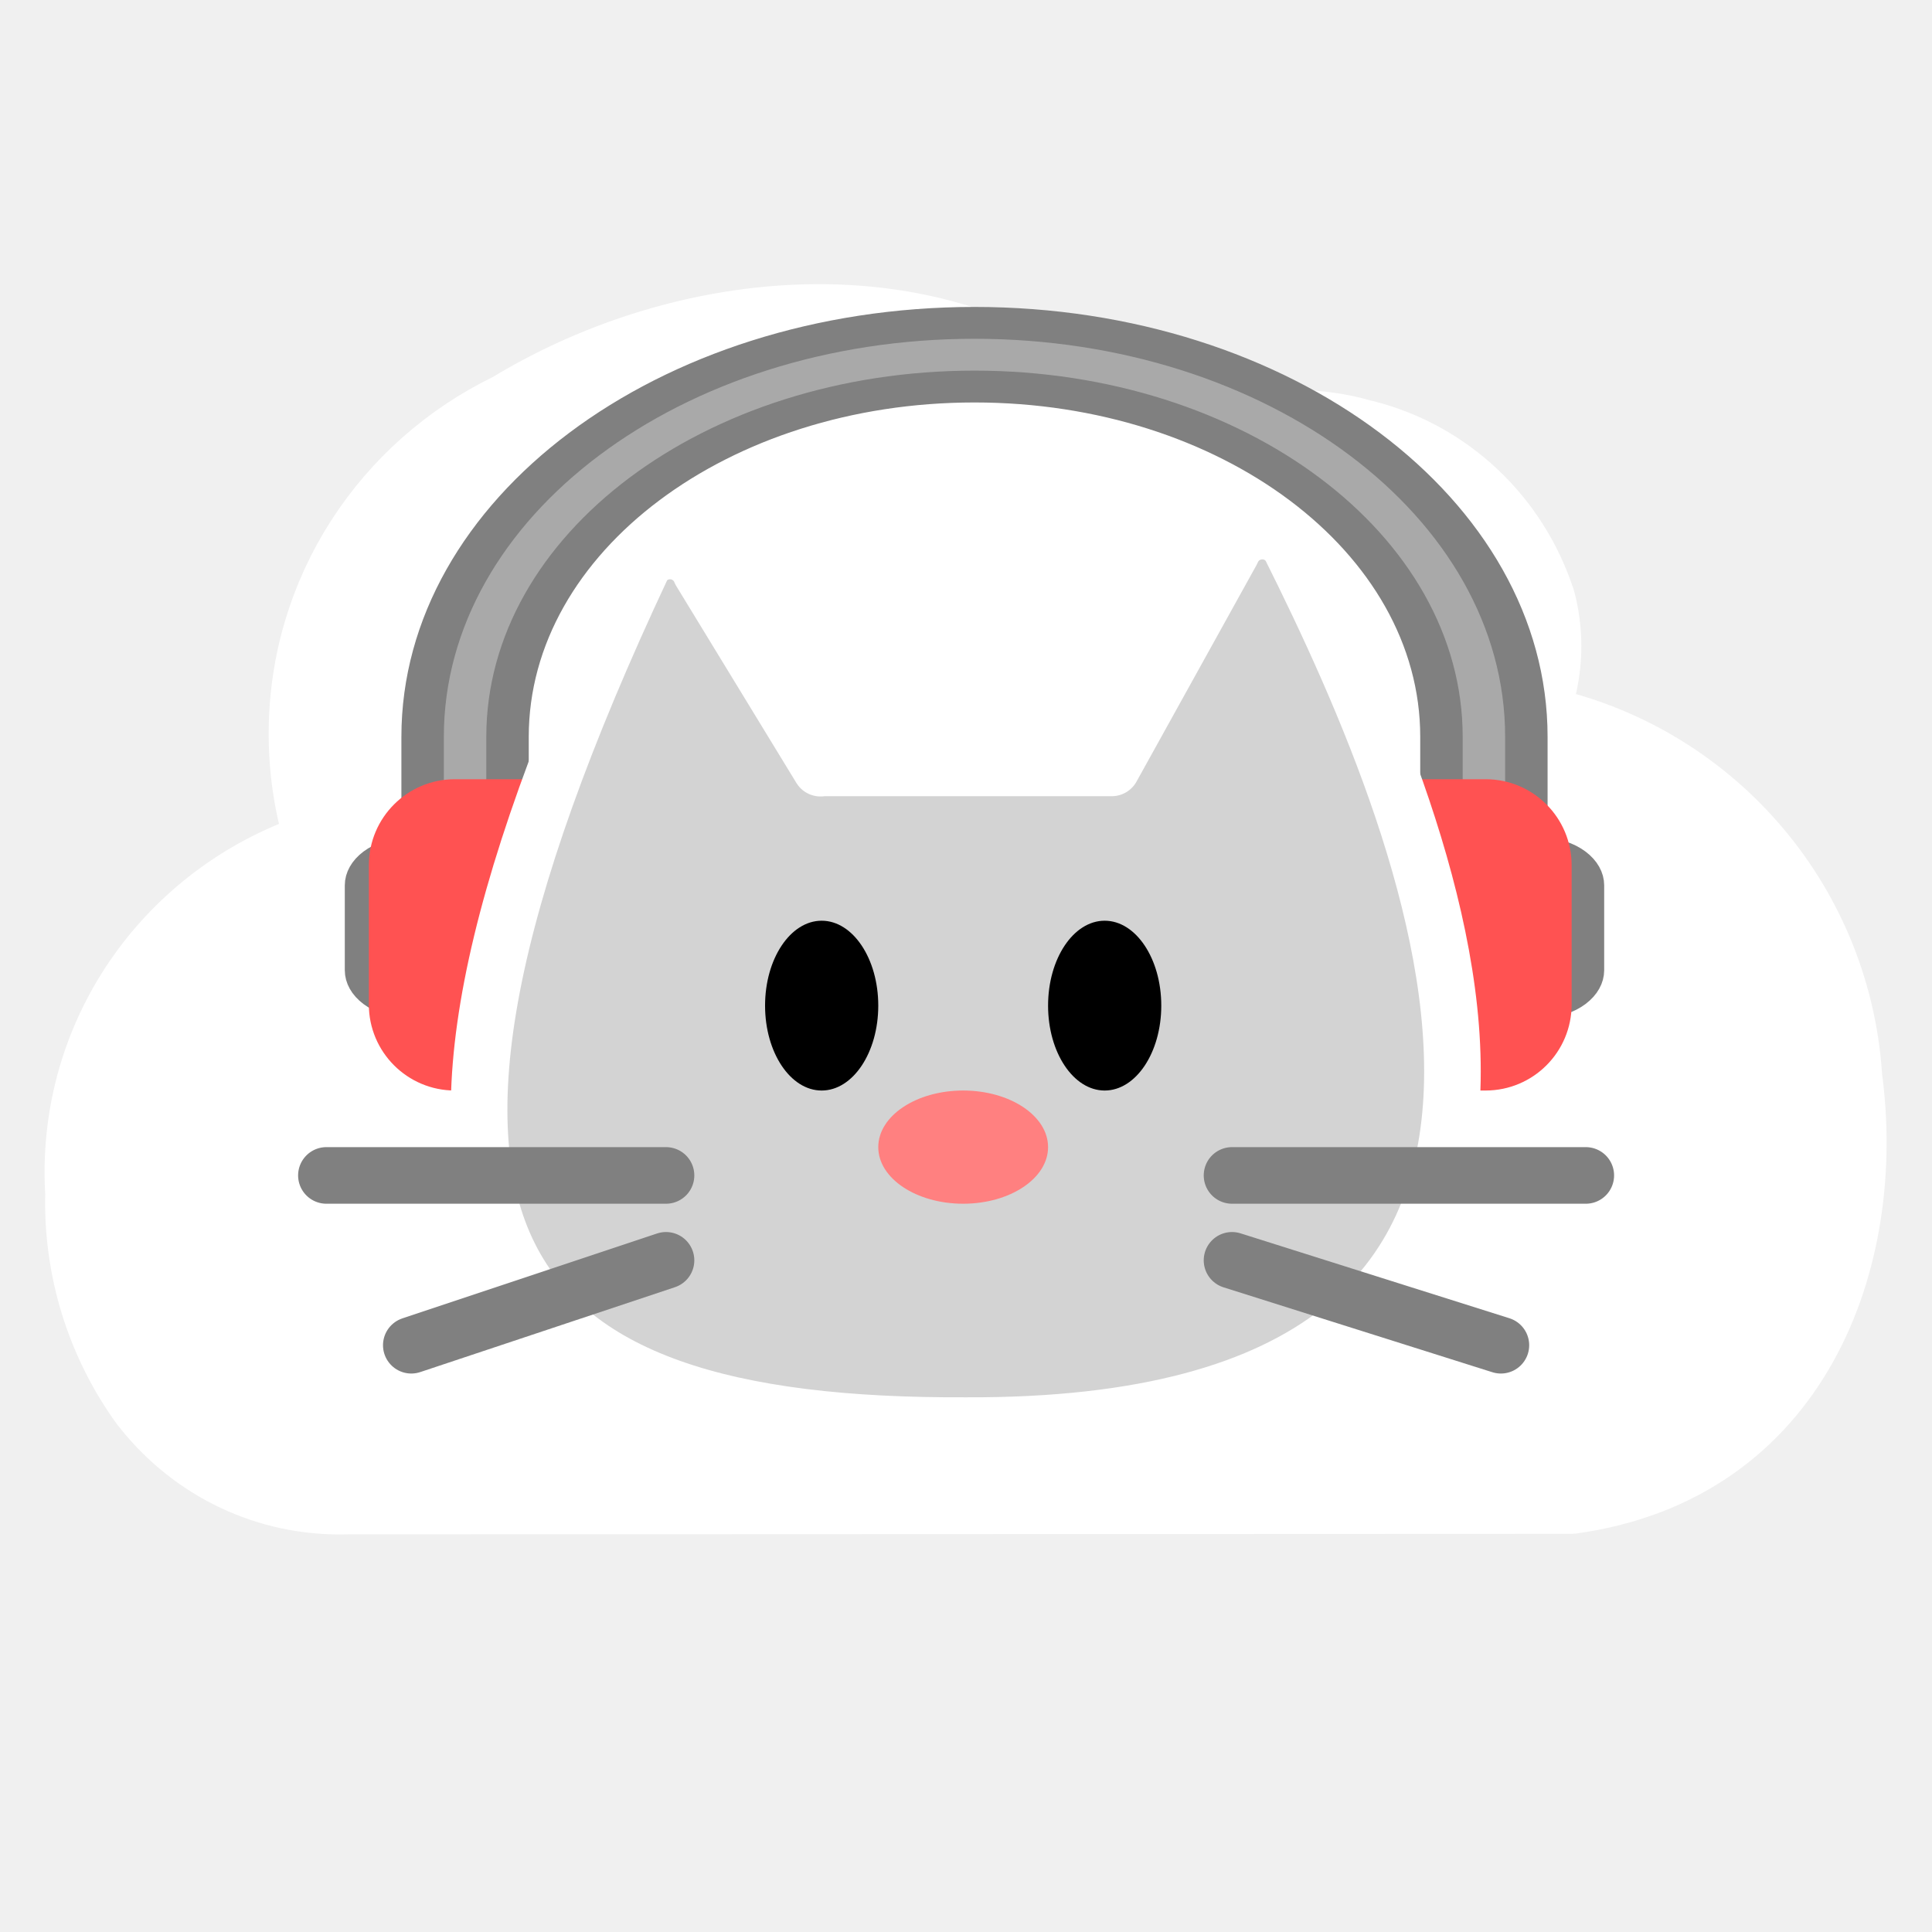
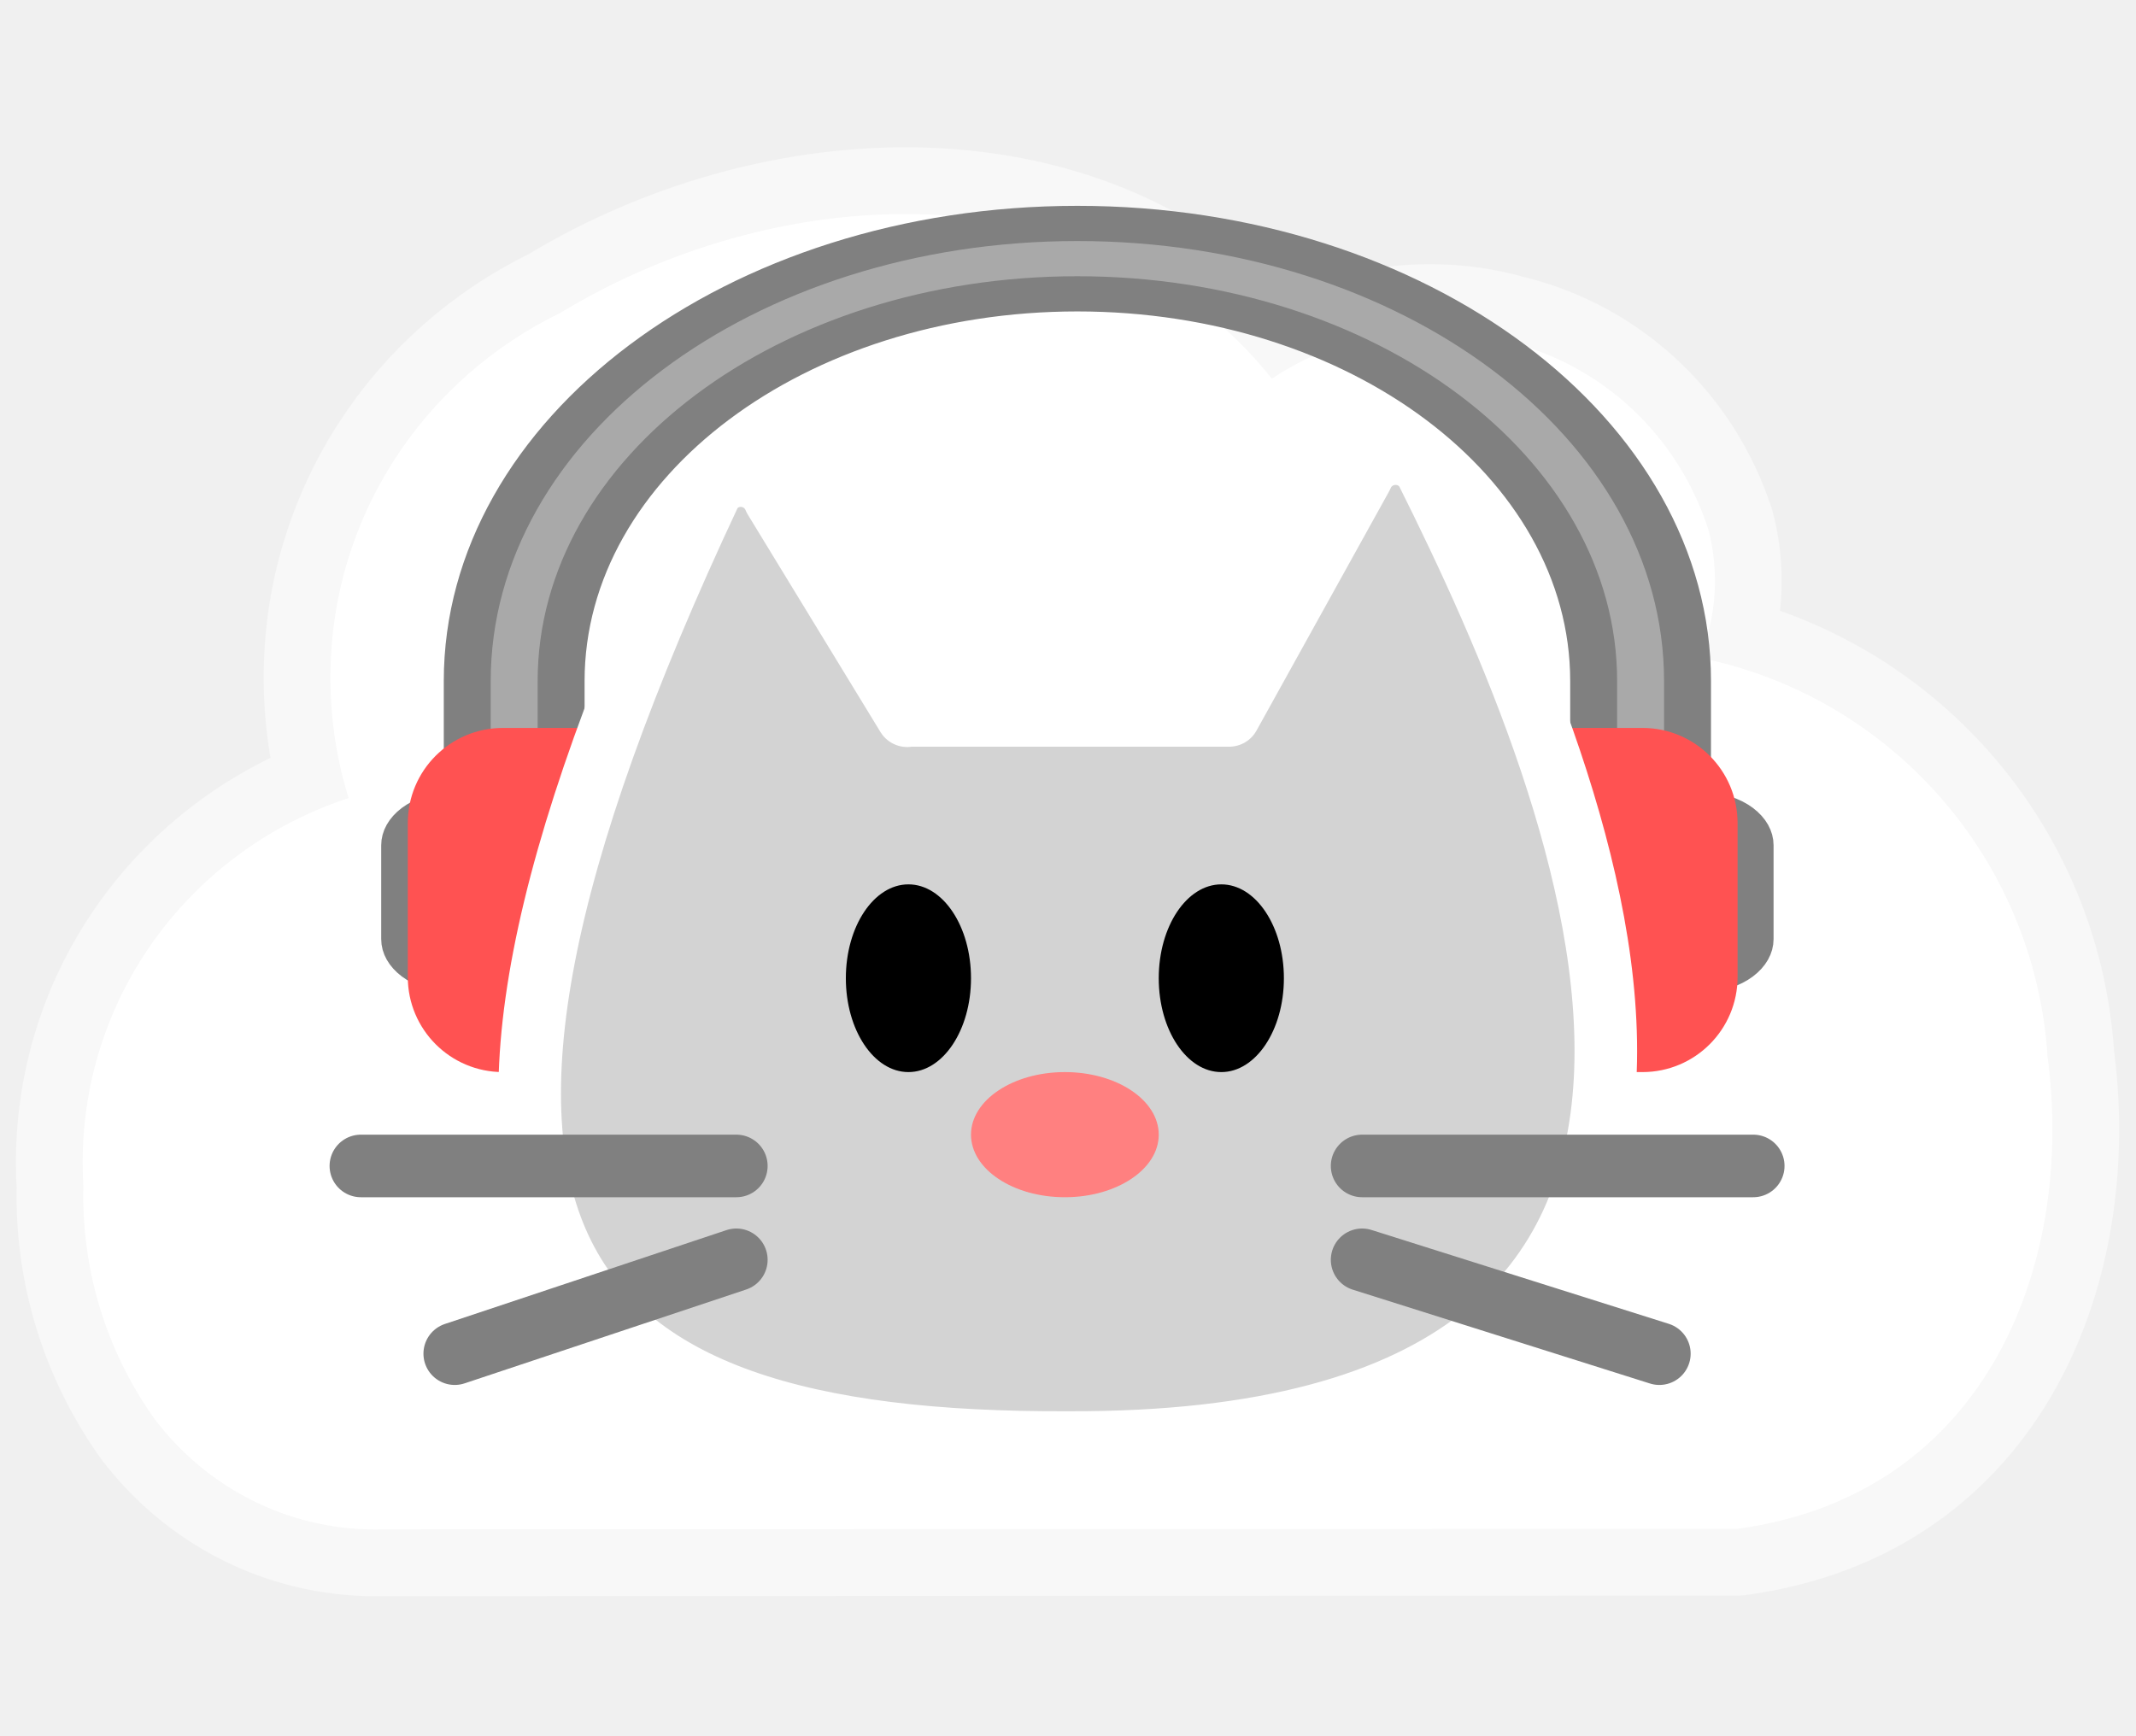
- <svg xmlns="http://www.w3.org/2000/svg" viewBox="0 0 512 512">
+ <svg xmlns="http://www.w3.org/2000/svg" viewBox="0 32 512 416">
  <defs>
    <style>
			#cloud {
				fill: white;
- 				stroke: white;
+ 				stroke: rgba(255, 255, 255, 0.5);
+ 				stroke-width: 2;
				stroke-linejoin: round;
			}

			#kitty #head {
				stroke: white;
				stroke-width: 20;
				stroke-linecap: round;
				stroke-linejoin: round;
				fill: lightgrey;
			}

			#kitty #mouth, 
			#kitty #whiskers {
				stroke-width: 20;
				stroke-linecap: round;
			}

			#kitty #eyes-open {
				fill: black;
			}

			#kitty #eyes-closed {
				stroke: black;
				stroke-width: 25;
				stroke-linecap: round;
			}

			#kitty #nose {
				fill: hsl(0, 100%, 75%);
			}

			#kitty #mouth, 
			#kitty #whiskers {
				stroke: grey;
			}

			#headphones {
				stroke: hsl(0, 100%, 66%);
				stroke-width: 2;
				fill: hsl(0, 100%, 66%)
			}

			#headphone-strap {
				stroke: grey;
				fill: darkgrey;
				stroke-width: 0.75;
			}
		</style>
  </defs>
-   <rect width="512" height="512" fill="hsl(250, 25%, 50%)" style="display:none" />
  <g id="cloud" transform="translate(0, -15) scale(16)">
    <path d="M30.674 18.75c-0.201-2.96-2.352-5.364-5.169-5.949l-0.042-0.007c0.145-0.341 0.229-0.738 0.229-1.154 0-0.277-0.037-0.545-0.107-0.8l0.005 0.021c-0.451-1.39-1.572-2.445-2.971-2.796l-0.029-0.006c-0.35-0.104-0.753-0.164-1.17-0.164-0.882 0-1.701 0.268-2.381 0.726l0.015-0.010c-2.518-3.16-7.254-3.052-10.655-0.988-2.056 0.998-3.449 3.071-3.449 5.469 0 0.643 0.1 1.263 0.286 1.845l-0.012-0.043c-2.332 0.765-3.986 2.922-3.986 5.466 0 0.124 0.004 0.248 0.012 0.37l-0.001-0.017c-0.001 0.040-0.002 0.086-0.002 0.133 0 1.261 0.403 2.428 1.088 3.378l-0.012-0.017c0.764 1.004 1.959 1.646 3.305 1.646 0.043 0 0.086-0.001 0.129-0.002l-0.006 0 20.28-0.008c3.783-0.518 5.059-4.041 4.641-7.094z" />
  </g>
  <g id="headphones" transform="translate(256, 256) scale(0.75) translate(-256, -256)">
    <g id="headphone-strap">
      <path transform="translate(19, -5) scale(20, 15)" fill-rule="evenodd" clip-rule="evenodd" d="M2.25 12C2.25 6.615 6.615 2.25 12 2.25C17.385 2.25 21.75 6.615 21.75 12V14.793C21.828 14.765 21.912 14.75 22 14.75C22.414 14.75 22.75 15.086 22.75 15.5V17.5C22.75 17.914 22.414 18.25 22 18.25C21.586 18.25 21.25 17.914 21.25 17.5V17H20.25V12C20.25 7.444 16.556 3.75 12 3.75C7.444 3.75 3.75 7.444 3.75 12V17H2.75V17.5C2.75 17.914 2.414 18.25 2 18.25C1.586 18.25 1.25 17.914 1.25 17.5V15.5C1.25 15.086 1.586 14.75 2 14.75C2.088 14.75 2.172 14.765 2.25 14.793V12Z" />
    </g>
    <path transform="translate(240, 180) scale(10)" d="m22 4.039c0-1.126-.913-2.039-2.039-2.039h-2.961v9h2.961c1.126 0 2.039-.913 2.039-2.039v-4.922z" />
    <path transform="translate(275, 180) scale(-10, 10)" d="m22 4.039c0-1.126-.913-2.039-2.039-2.039h-2.961v9h2.961c1.126 0 2.039-.913 2.039-2.039v-4.922z" />
  </g>
  <g id="kitty" transform="translate(256, 256) scale(0.75) translate(-256, -256)">
    <path id="head" d="M 204.6, 186.1 l -42.4 -69.5 c -1.6 -4 -5.4 -6.8 -9.7 -7.2 -4.3 -.4 -8.5, 1.6 -10.8, 5.3 -112.2, 238.9 -53.9, 304.5, 114.4, 303.7, 252.7, 1, 166.6 -206.3, 114.4 -310.7 -5.1-7.9 -16.9-6.9 -20.6, 1.8 l -42.4, 76.5 h -102.9 Z" />
    <g id="eyes-open">
      <ellipse cx="205" cy="270" rx="20" ry="30" />
      <ellipse cx="305" cy="270" rx="20" ry="30" />
      <animate id="eyes-open-blink" attributeName="opacity" values="0;1" begin="10s;eyes-open-blink.end+30s" dur="1s" fill="remove" calcMode="discrete" repeatCount="1" />
    </g>
    <g id="eyes-closed" opacity="0">
      <line x1="185" y1="270" x2="225" y2="270" />
      <line x1="285" y1="270" x2="325" y2="270" />
      <animate id="eyes-closed-blink" attributeName="opacity" values="1;0" begin="10s;eyes-closed-blink.end+30s" dur="1s" fill="remove" calcMode="discrete" repeatCount="1" />
    </g>
    <g id="mouth" style="display:none">
      <line x1="255" y1="315" x2="255" y2="365" />
      <line x1="215" y1="370" x2="255" y2="365" />
      <line x1="255" y1="365" x2="295" y2="370" />
    </g>
    <g id="nose">
      <ellipse cx="255" cy="320" rx="30" ry="20" />
    </g>
    <g id="whiskers">
      <line x1="30" y1="330" x2="150" y2="330" />
      <line x1="60" y1="390" x2="150" y2="360" />
      <line x1="475" y1="330" x2="350" y2="330" />
      <line x1="445" y1="390" x2="350" y2="360" />
    </g>
  </g>
</svg>
